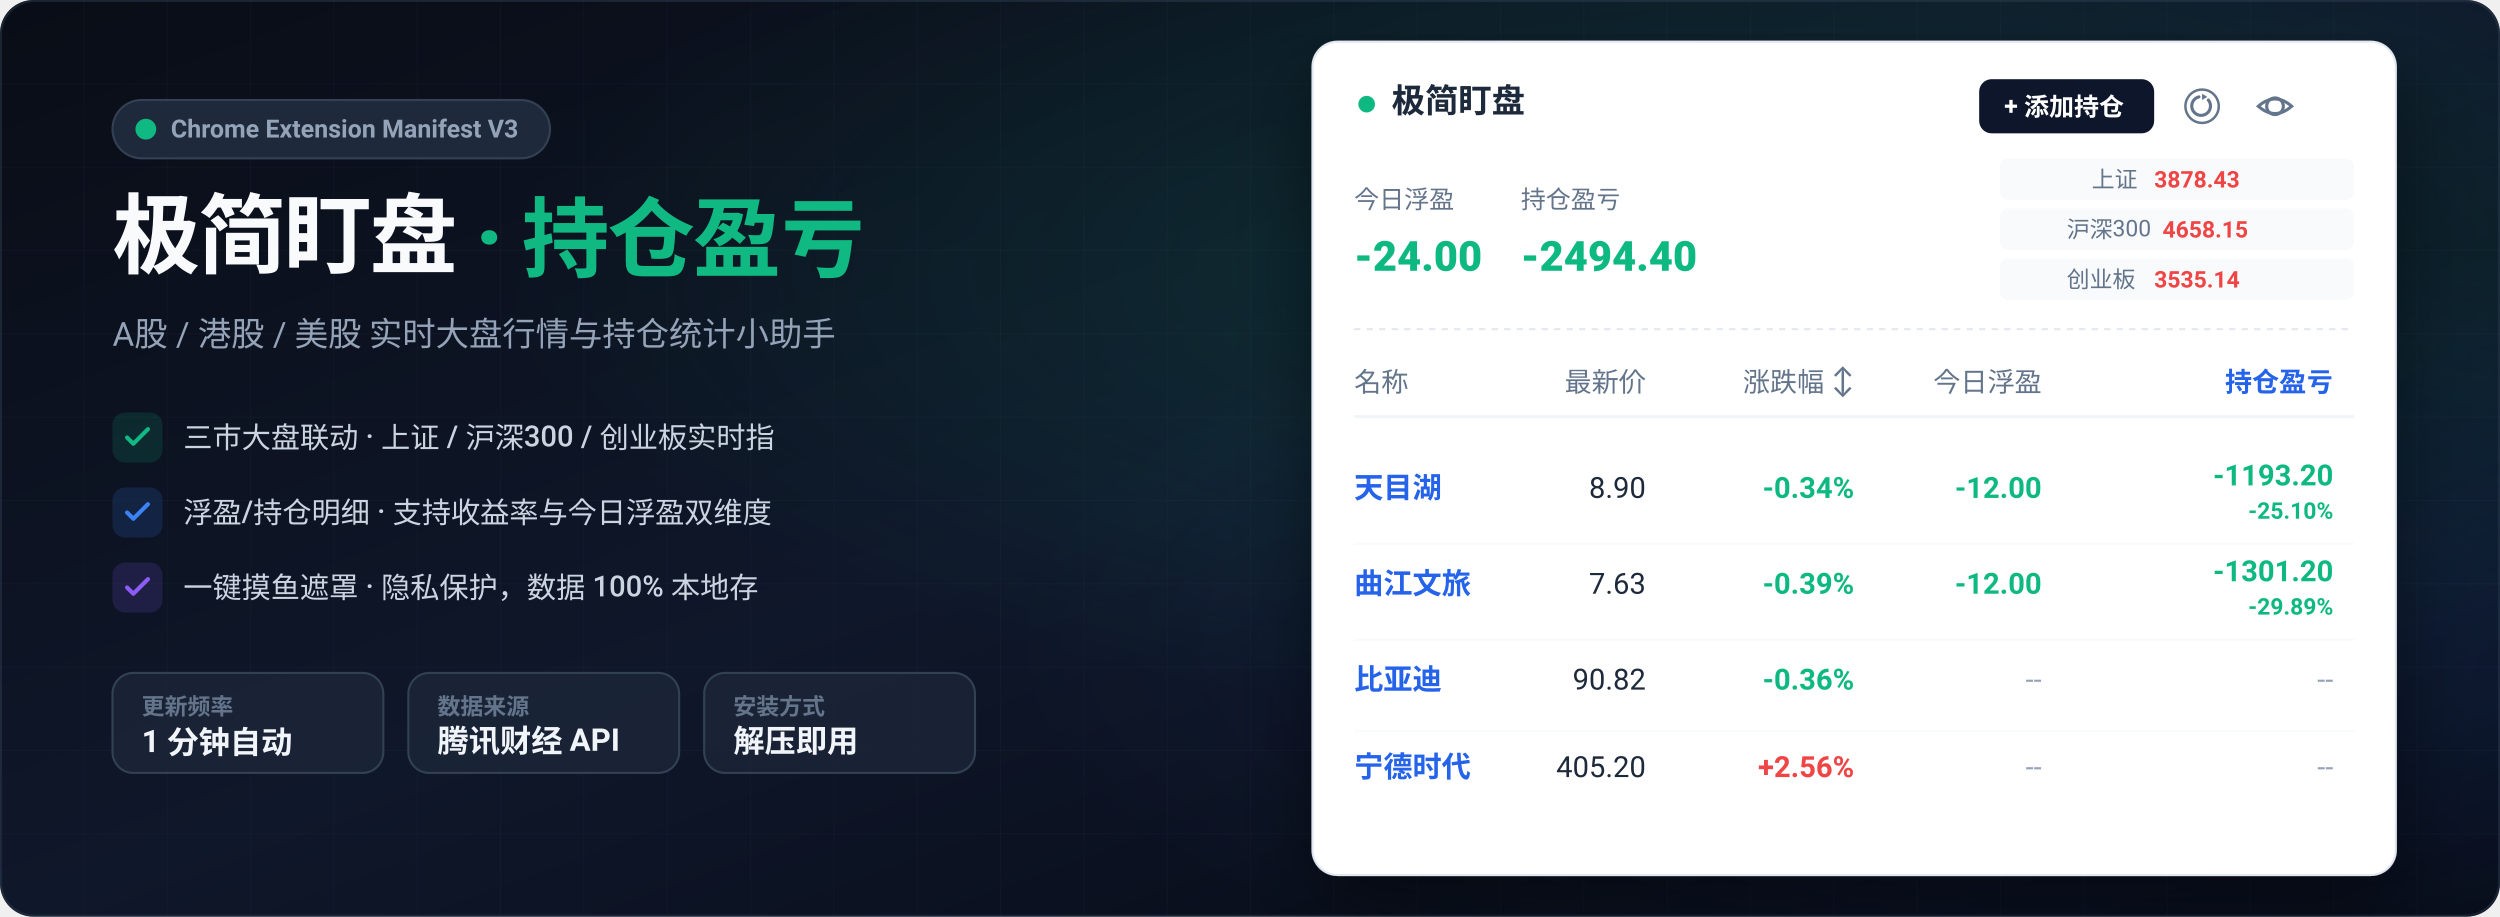
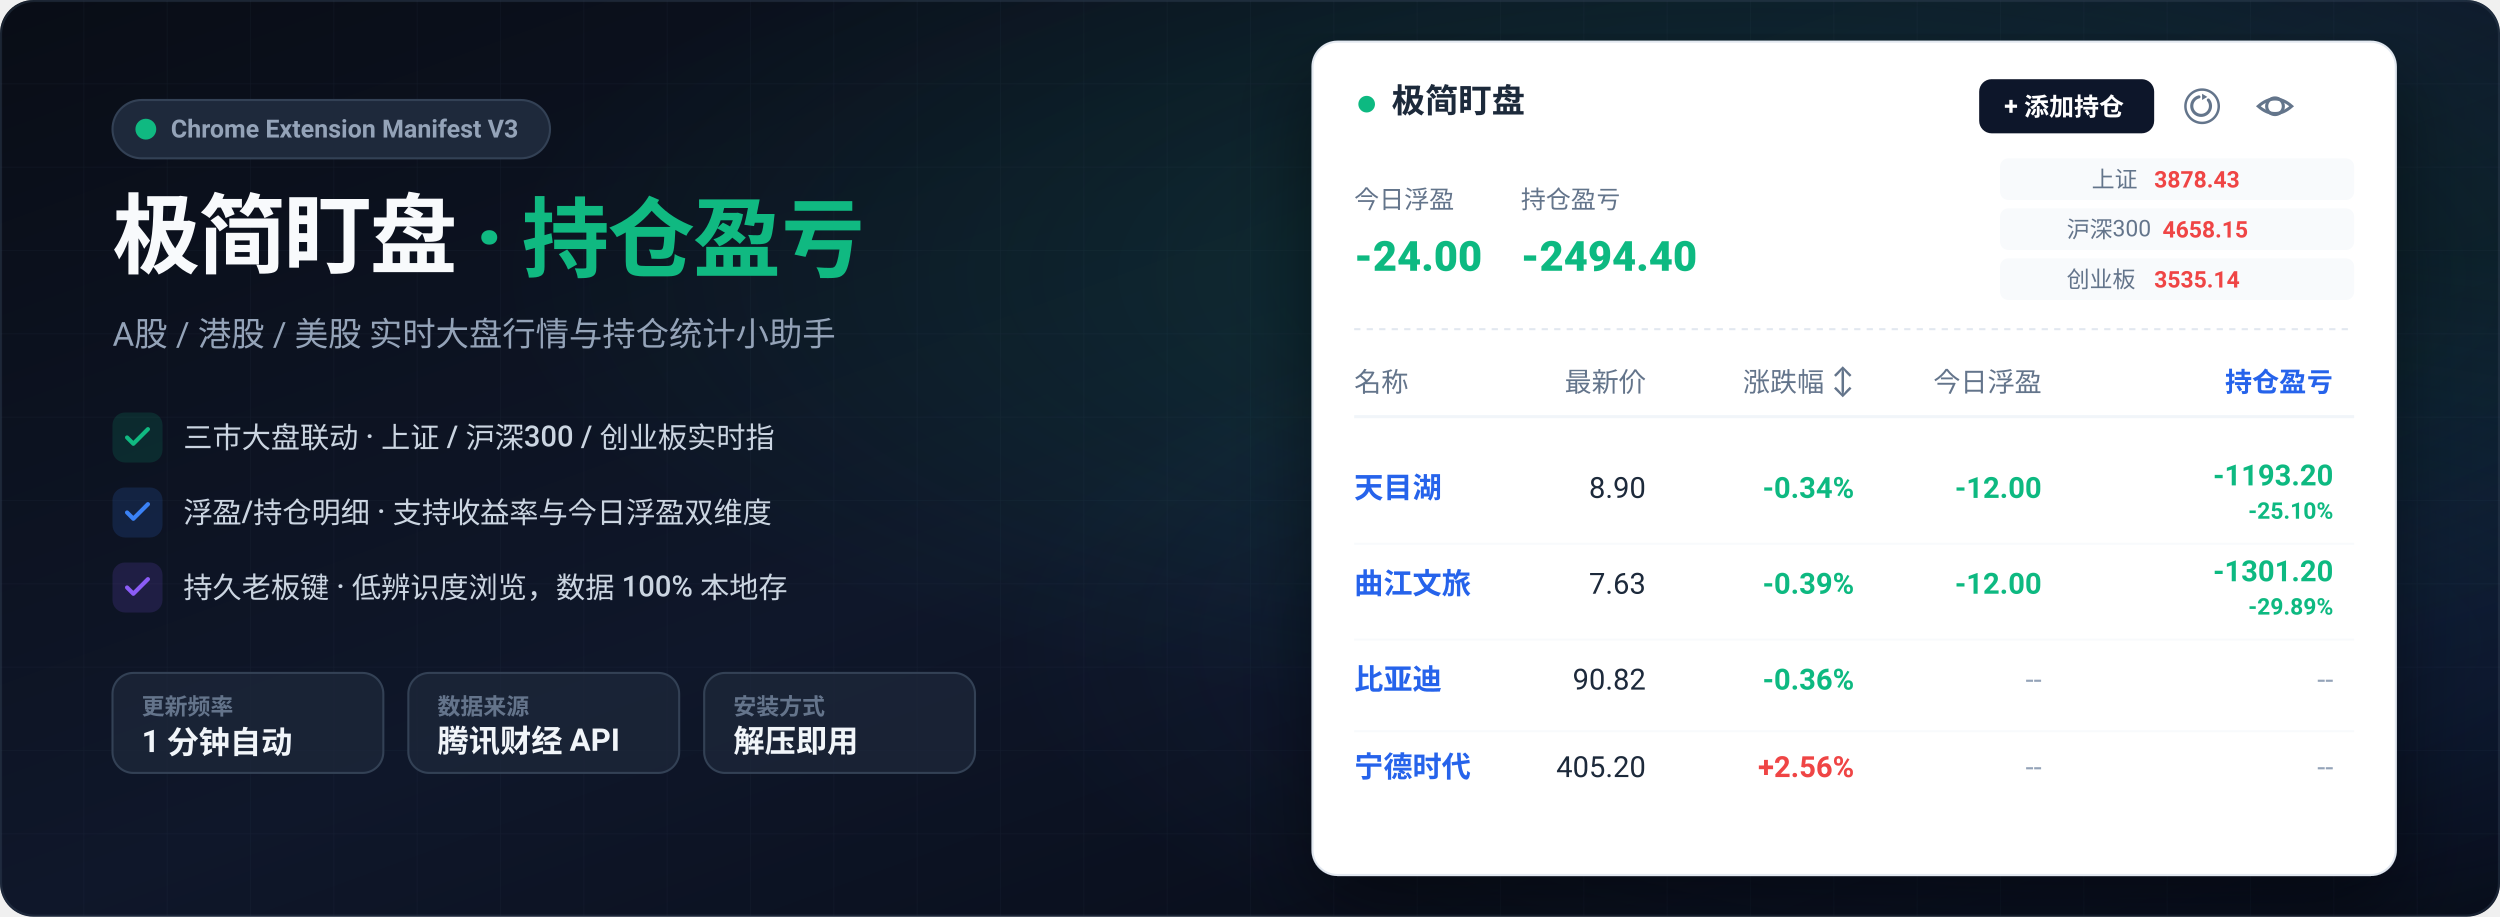
<svg xmlns="http://www.w3.org/2000/svg" viewBox="0 0 1200 440" width="100%" height="100%">
  <defs>
    <linearGradient id="bg-grad" x1="0%" y1="0%" x2="100%" y2="100%">
      <stop offset="0%" stop-color="#090D16" />
      <stop offset="50%" stop-color="#0F172A" />
      <stop offset="100%" stop-color="#050811" />
    </linearGradient>
    <radialGradient id="glow-green" cx="70%" cy="30%" r="50%">
      <stop offset="0%" stop-color="#10B981" stop-opacity="0.18" />
      <stop offset="100%" stop-color="#10B981" stop-opacity="0" />
    </radialGradient>
    <radialGradient id="glow-blue" cx="85%" cy="70%" r="45%">
      <stop offset="0%" stop-color="#3B82F6" stop-opacity="0.15" />
      <stop offset="100%" stop-color="#3B82F6" stop-opacity="0" />
    </radialGradient>
    <filter id="shadow" x="-10%" y="-10%" width="120%" height="120%">
      <feDropShadow dx="0" dy="16" stdDeviation="20" flood-color="#000000" flood-opacity="0.5" />
    </filter>
    <pattern id="grid" width="40" height="40" patternUnits="userSpaceOnUse">
      <path d="M 40 0 L 0 0 0 40" fill="none" stroke="#334155" stroke-width="0.5" stroke-opacity="0.2" />
    </pattern>
  </defs>
  <rect width="1200" height="440" fill="url(#bg-grad)" rx="16" />
  <rect width="1200" height="440" fill="url(#grid)" rx="16" />
  <rect width="1200" height="440" fill="url(#glow-green)" rx="16" />
  <rect width="1200" height="440" fill="url(#glow-blue)" rx="16" />
  <rect x="0.5" y="0.5" width="1199" height="439" rx="16" fill="none" stroke="#334155" stroke-opacity="0.4" />
  <g transform="translate(54, 48)">
    <g transform="translate(0, 0)">
      <rect width="210" height="28" rx="14" fill="#1E293B" stroke="#334155" stroke-width="1" />
      <circle cx="16" cy="14" r="5" fill="#10B981" />
      <text x="28" y="18" fill="#94A3B8" font-family="-apple-system, BlinkMacSystemFont, 'Segoe UI', Roboto, sans-serif" font-size="12" font-weight="600">Chrome Extension Manifest V3</text>
    </g>
    <text x="0" y="80" fill="#F8FAFC" font-family="-apple-system, BlinkMacSystemFont, 'Segoe UI', Roboto, sans-serif" font-size="42" font-weight="800" letter-spacing="-0.02em">
      极简盯盘 <tspan fill="#10B981">· 持仓盈亏</tspan>
    </text>
    <text x="0" y="118" fill="#94A3B8" font-family="-apple-system, BlinkMacSystemFont, 'Segoe UI', Roboto, sans-serif" font-size="16" font-weight="400">
      A股 / 港股 / 美股 实时大盘行情与持仓统计小助手
    </text>
    <g transform="translate(0, 150)">
      <g transform="translate(0, 0)">
        <rect width="24" height="24" rx="6" fill="#10B981" fill-opacity="0.15" />
        <path d="M7 12l3 3 7-7" fill="none" stroke="#10B981" stroke-width="2" stroke-linecap="round" stroke-linejoin="round" />
        <text x="34" y="17" fill="#CBD5E1" font-family="-apple-system, BlinkMacSystemFont, 'Segoe UI', Roboto, sans-serif" font-size="14" font-weight="500">三市大盘联动 · 上证 / 沪深300 / 创业板实时指</text>
      </g>
      <g transform="translate(0, 36)">
        <rect width="24" height="24" rx="6" fill="#3B82F6" fill-opacity="0.15" />
        <path d="M7 12l3 3 7-7" fill="none" stroke="#3B82F6" stroke-width="2" stroke-linecap="round" stroke-linejoin="round" />
        <text x="34" y="17" fill="#CBD5E1" font-family="-apple-system, BlinkMacSystemFont, 'Segoe UI', Roboto, sans-serif" font-size="14" font-weight="500">浮盈/持仓明细 · 支持收益率与今日浮盈双维度</text>
      </g>
      <g transform="translate(0, 72)">
        <rect width="24" height="24" rx="6" fill="#8B5CF6" fill-opacity="0.15" />
        <path d="M7 12l3 3 7-7" fill="none" stroke="#8B5CF6" stroke-width="2" stroke-linecap="round" stroke-linejoin="round" />
-         <text x="34" y="17" fill="#CBD5E1" font-family="-apple-system, BlinkMacSystemFont, 'Segoe UI', Roboto, sans-serif" font-size="14" font-weight="500">一键摸鱼遮罩 · 隐私保护，数据 100% 本地存</text>
+         <text x="34" y="17" fill="#CBD5E1" font-family="-apple-system, BlinkMacSystemFont, 'Segoe UI', Roboto, sans-serif" font-size="14" font-weight="500">持久老板键 · 低辨识度浏览，数据 100% 本地存</text>
      </g>
    </g>
    <g transform="translate(0, 275)">
      <g transform="translate(0, 0)">
        <rect width="130" height="48" rx="10" fill="#1E293B" fill-opacity="0.7" stroke="#334155" stroke-width="1" />
        <text x="14" y="20" fill="#64748B" font-family="-apple-system, BlinkMacSystemFont, 'Segoe UI', Roboto, sans-serif" font-size="11" font-weight="600">更新频率</text>
        <text x="14" y="38" fill="#F1F5F9" font-family="-apple-system, BlinkMacSystemFont, 'Segoe UI', Roboto, sans-serif" font-size="15" font-weight="700">1 分钟自动</text>
      </g>
      <g transform="translate(142, 0)">
        <rect width="130" height="48" rx="10" fill="#1E293B" fill-opacity="0.7" stroke="#334155" stroke-width="1" />
        <text x="14" y="20" fill="#64748B" font-family="-apple-system, BlinkMacSystemFont, 'Segoe UI', Roboto, sans-serif" font-size="11" font-weight="600">数据来源</text>
        <text x="14" y="38" fill="#F1F5F9" font-family="-apple-system, BlinkMacSystemFont, 'Segoe UI', Roboto, sans-serif" font-size="15" font-weight="700">腾讯财经 API</text>
      </g>
      <g transform="translate(284, 0)">
        <rect width="130" height="48" rx="10" fill="#1E293B" fill-opacity="0.7" stroke="#334155" stroke-width="1" />
        <text x="14" y="20" fill="#64748B" font-family="-apple-system, BlinkMacSystemFont, 'Segoe UI', Roboto, sans-serif" font-size="11" font-weight="600">安装方式</text>
        <text x="14" y="38" fill="#F1F5F9" font-family="-apple-system, BlinkMacSystemFont, 'Segoe UI', Roboto, sans-serif" font-size="15" font-weight="700">解压即用</text>
      </g>
    </g>
  </g>
  <g transform="translate(630, 20)" filter="url(#shadow)">
    <rect width="520" height="400" rx="12" fill="#FFFFFF" stroke="#E2E8F0" stroke-width="1" />
    <g transform="translate(20, 18)">
      <circle cx="6" cy="12" r="4" fill="#10B981" />
      <text x="18" y="16" fill="#1E293B" font-family="-apple-system, BlinkMacSystemFont, 'Segoe UI', Roboto, sans-serif" font-size="16" font-weight="700">极简盯盘</text>
      <g transform="translate(300, 0)">
        <rect width="84" height="26" rx="6" fill="#0F172A" />
        <text x="12" y="17" fill="#FFFFFF" font-family="-apple-system, BlinkMacSystemFont, 'Segoe UI', Roboto, sans-serif" font-size="12" font-weight="600">+ 添加持仓</text>
      </g>
      <g transform="translate(398, 4)">
        <circle cx="9" cy="9" r="8" fill="none" stroke="#64748B" stroke-width="1.2" />
        <path d="M12 6 A4.5 4.5 0 1 1 7.5 4.5" fill="none" stroke="#64748B" stroke-width="1.5" stroke-linecap="round" />
        <path d="M9 3 l2.5 1.5 L9 6 Z" fill="#64748B" />
      </g>
      <g transform="translate(432, 4)">
        <circle cx="10" cy="9" r="4" fill="none" stroke="#64748B" stroke-width="1.5" />
        <path d="M 2 9 Q 10 2 18 9 Q 10 16 2 9 Z" fill="none" stroke="#64748B" stroke-width="1.5" />
      </g>
    </g>
    <g transform="translate(20, 56)">
      <g transform="translate(310, 0)">
        <rect width="170" height="20" rx="4" fill="#F8FAFC" />
        <text x="44" y="14" fill="#64748B" font-family="-apple-system, BlinkMacSystemFont, 'Segoe UI', Roboto, sans-serif" font-size="11">上证</text>
        <text x="74" y="14" fill="#EF4444" font-family="-apple-system, BlinkMacSystemFont, 'Segoe UI', Roboto, sans-serif" font-size="11" font-weight="600">3878.43</text>
        <g transform="translate(0, 24)">
          <rect width="170" height="20" rx="4" fill="#F8FAFC" />
          <text x="32" y="14" fill="#64748B" font-family="-apple-system, BlinkMacSystemFont, 'Segoe UI', Roboto, sans-serif" font-size="11">沪深300</text>
          <text x="78" y="14" fill="#EF4444" font-family="-apple-system, BlinkMacSystemFont, 'Segoe UI', Roboto, sans-serif" font-size="11" font-weight="600">4658.15</text>
        </g>
        <g transform="translate(0, 48)">
          <rect width="170" height="20" rx="4" fill="#F8FAFC" />
          <text x="32" y="14" fill="#64748B" font-family="-apple-system, BlinkMacSystemFont, 'Segoe UI', Roboto, sans-serif" font-size="11">创业板</text>
          <text x="74" y="14" fill="#EF4444" font-family="-apple-system, BlinkMacSystemFont, 'Segoe UI', Roboto, sans-serif" font-size="11" font-weight="600">3535.14</text>
        </g>
      </g>
      <g transform="translate(0, 10)">
        <text x="0" y="14" fill="#64748B" font-family="-apple-system, BlinkMacSystemFont, 'Segoe UI', Roboto, sans-serif" font-size="12">今日浮盈</text>
        <text x="80" y="14" fill="#64748B" font-family="-apple-system, BlinkMacSystemFont, 'Segoe UI', Roboto, sans-serif" font-size="12">持仓盈亏</text>
        <text x="0" y="44" fill="#10B981" font-family="-apple-system, BlinkMacSystemFont, 'Segoe UI', Roboto, sans-serif" font-size="20" font-weight="800">-24.00</text>
        <text x="80" y="44" fill="#10B981" font-family="-apple-system, BlinkMacSystemFont, 'Segoe UI', Roboto, sans-serif" font-size="20" font-weight="800">-2494.40</text>
      </g>
    </g>
    <line x1="20" y1="138" x2="500" y2="138" stroke="#E2E8F0" stroke-width="1" stroke-dasharray="3,3" />
    <g transform="translate(20, 168)">
      <text x="0" y="0" fill="#64748B" font-family="-apple-system, BlinkMacSystemFont, 'Segoe UI', Roboto, sans-serif" font-size="13" font-weight="500">名称</text>
      <text x="140" y="0" text-anchor="end" fill="#64748B" font-family="-apple-system, BlinkMacSystemFont, 'Segoe UI', Roboto, sans-serif" font-size="13" font-weight="500">最新价</text>
      <text x="240" y="0" text-anchor="end" fill="#64748B" font-family="-apple-system, BlinkMacSystemFont, 'Segoe UI', Roboto, sans-serif" font-size="13" font-weight="500">涨跌幅 ↕</text>
      <text x="330" y="0" text-anchor="end" fill="#64748B" font-family="-apple-system, BlinkMacSystemFont, 'Segoe UI', Roboto, sans-serif" font-size="13" font-weight="500">今日浮盈</text>
      <text x="470" y="0" text-anchor="end" fill="#2563EB" font-family="-apple-system, BlinkMacSystemFont, 'Segoe UI', Roboto, sans-serif" font-size="13" font-weight="700">持仓盈亏</text>
      <line x1="0" y1="12" x2="480" y2="12" stroke="#F1F5F9" stroke-width="1.5" />
    </g>
    <g transform="translate(20, 205)">
      <g transform="translate(0, 0)">
        <text x="0" y="14" fill="#2563EB" font-family="-apple-system, BlinkMacSystemFont, 'Segoe UI', Roboto, sans-serif" font-size="14" font-weight="700">天目湖</text>
        <text x="140" y="14" text-anchor="end" fill="#1E293B" font-family="-apple-system, BlinkMacSystemFont, 'Segoe UI', Roboto, sans-serif" font-size="14">8.90</text>
        <text x="240" y="14" text-anchor="end" fill="#10B981" font-family="-apple-system, BlinkMacSystemFont, 'Segoe UI', Roboto, sans-serif" font-size="14" font-weight="600">-0.34%</text>
        <text x="330" y="14" text-anchor="end" fill="#10B981" font-family="-apple-system, BlinkMacSystemFont, 'Segoe UI', Roboto, sans-serif" font-size="14" font-weight="600">-12.00</text>
        <text x="470" y="8" text-anchor="end" fill="#10B981" font-family="-apple-system, BlinkMacSystemFont, 'Segoe UI', Roboto, sans-serif" font-size="14" font-weight="700">-1193.20</text>
        <text x="470" y="24" text-anchor="end" fill="#10B981" font-family="-apple-system, BlinkMacSystemFont, 'Segoe UI', Roboto, sans-serif" font-size="11" font-weight="600">-25.10%</text>
        <line x1="0" y1="36" x2="480" y2="36" stroke="#F8FAFC" stroke-width="1" />
      </g>
      <g transform="translate(0, 46)">
        <text x="0" y="14" fill="#2563EB" font-family="-apple-system, BlinkMacSystemFont, 'Segoe UI', Roboto, sans-serif" font-size="14" font-weight="700">曲江文旅</text>
        <text x="140" y="14" text-anchor="end" fill="#1E293B" font-family="-apple-system, BlinkMacSystemFont, 'Segoe UI', Roboto, sans-serif" font-size="14">7.63</text>
        <text x="240" y="14" text-anchor="end" fill="#10B981" font-family="-apple-system, BlinkMacSystemFont, 'Segoe UI', Roboto, sans-serif" font-size="14" font-weight="600">-0.39%</text>
        <text x="330" y="14" text-anchor="end" fill="#10B981" font-family="-apple-system, BlinkMacSystemFont, 'Segoe UI', Roboto, sans-serif" font-size="14" font-weight="600">-12.00</text>
        <text x="470" y="8" text-anchor="end" fill="#10B981" font-family="-apple-system, BlinkMacSystemFont, 'Segoe UI', Roboto, sans-serif" font-size="14" font-weight="700">-1301.20</text>
        <text x="470" y="24" text-anchor="end" fill="#10B981" font-family="-apple-system, BlinkMacSystemFont, 'Segoe UI', Roboto, sans-serif" font-size="11" font-weight="600">-29.89%</text>
        <line x1="0" y1="36" x2="480" y2="36" stroke="#F8FAFC" stroke-width="1" />
      </g>
      <g transform="translate(0, 92)">
        <text x="0" y="14" fill="#2563EB" font-family="-apple-system, BlinkMacSystemFont, 'Segoe UI', Roboto, sans-serif" font-size="14" font-weight="700">比亚迪</text>
        <text x="140" y="14" text-anchor="end" fill="#1E293B" font-family="-apple-system, BlinkMacSystemFont, 'Segoe UI', Roboto, sans-serif" font-size="14">90.82</text>
        <text x="240" y="14" text-anchor="end" fill="#10B981" font-family="-apple-system, BlinkMacSystemFont, 'Segoe UI', Roboto, sans-serif" font-size="14" font-weight="600">-0.36%</text>
        <text x="330" y="14" text-anchor="end" fill="#94A3B8" font-family="-apple-system, BlinkMacSystemFont, 'Segoe UI', Roboto, sans-serif" font-size="14">--</text>
        <text x="470" y="14" text-anchor="end" fill="#94A3B8" font-family="-apple-system, BlinkMacSystemFont, 'Segoe UI', Roboto, sans-serif" font-size="14">--</text>
        <line x1="0" y1="34" x2="480" y2="34" stroke="#F8FAFC" stroke-width="1" />
      </g>
      <g transform="translate(0, 134)">
        <text x="0" y="14" fill="#2563EB" font-family="-apple-system, BlinkMacSystemFont, 'Segoe UI', Roboto, sans-serif" font-size="14" font-weight="700">宁德时代</text>
        <text x="140" y="14" text-anchor="end" fill="#1E293B" font-family="-apple-system, BlinkMacSystemFont, 'Segoe UI', Roboto, sans-serif" font-size="14">405.20</text>
        <text x="240" y="14" text-anchor="end" fill="#EF4444" font-family="-apple-system, BlinkMacSystemFont, 'Segoe UI', Roboto, sans-serif" font-size="14" font-weight="600">+2.56%</text>
        <text x="330" y="14" text-anchor="end" fill="#94A3B8" font-family="-apple-system, BlinkMacSystemFont, 'Segoe UI', Roboto, sans-serif" font-size="14">--</text>
        <text x="470" y="14" text-anchor="end" fill="#94A3B8" font-family="-apple-system, BlinkMacSystemFont, 'Segoe UI', Roboto, sans-serif" font-size="14">--</text>
      </g>
    </g>
  </g>
</svg>
